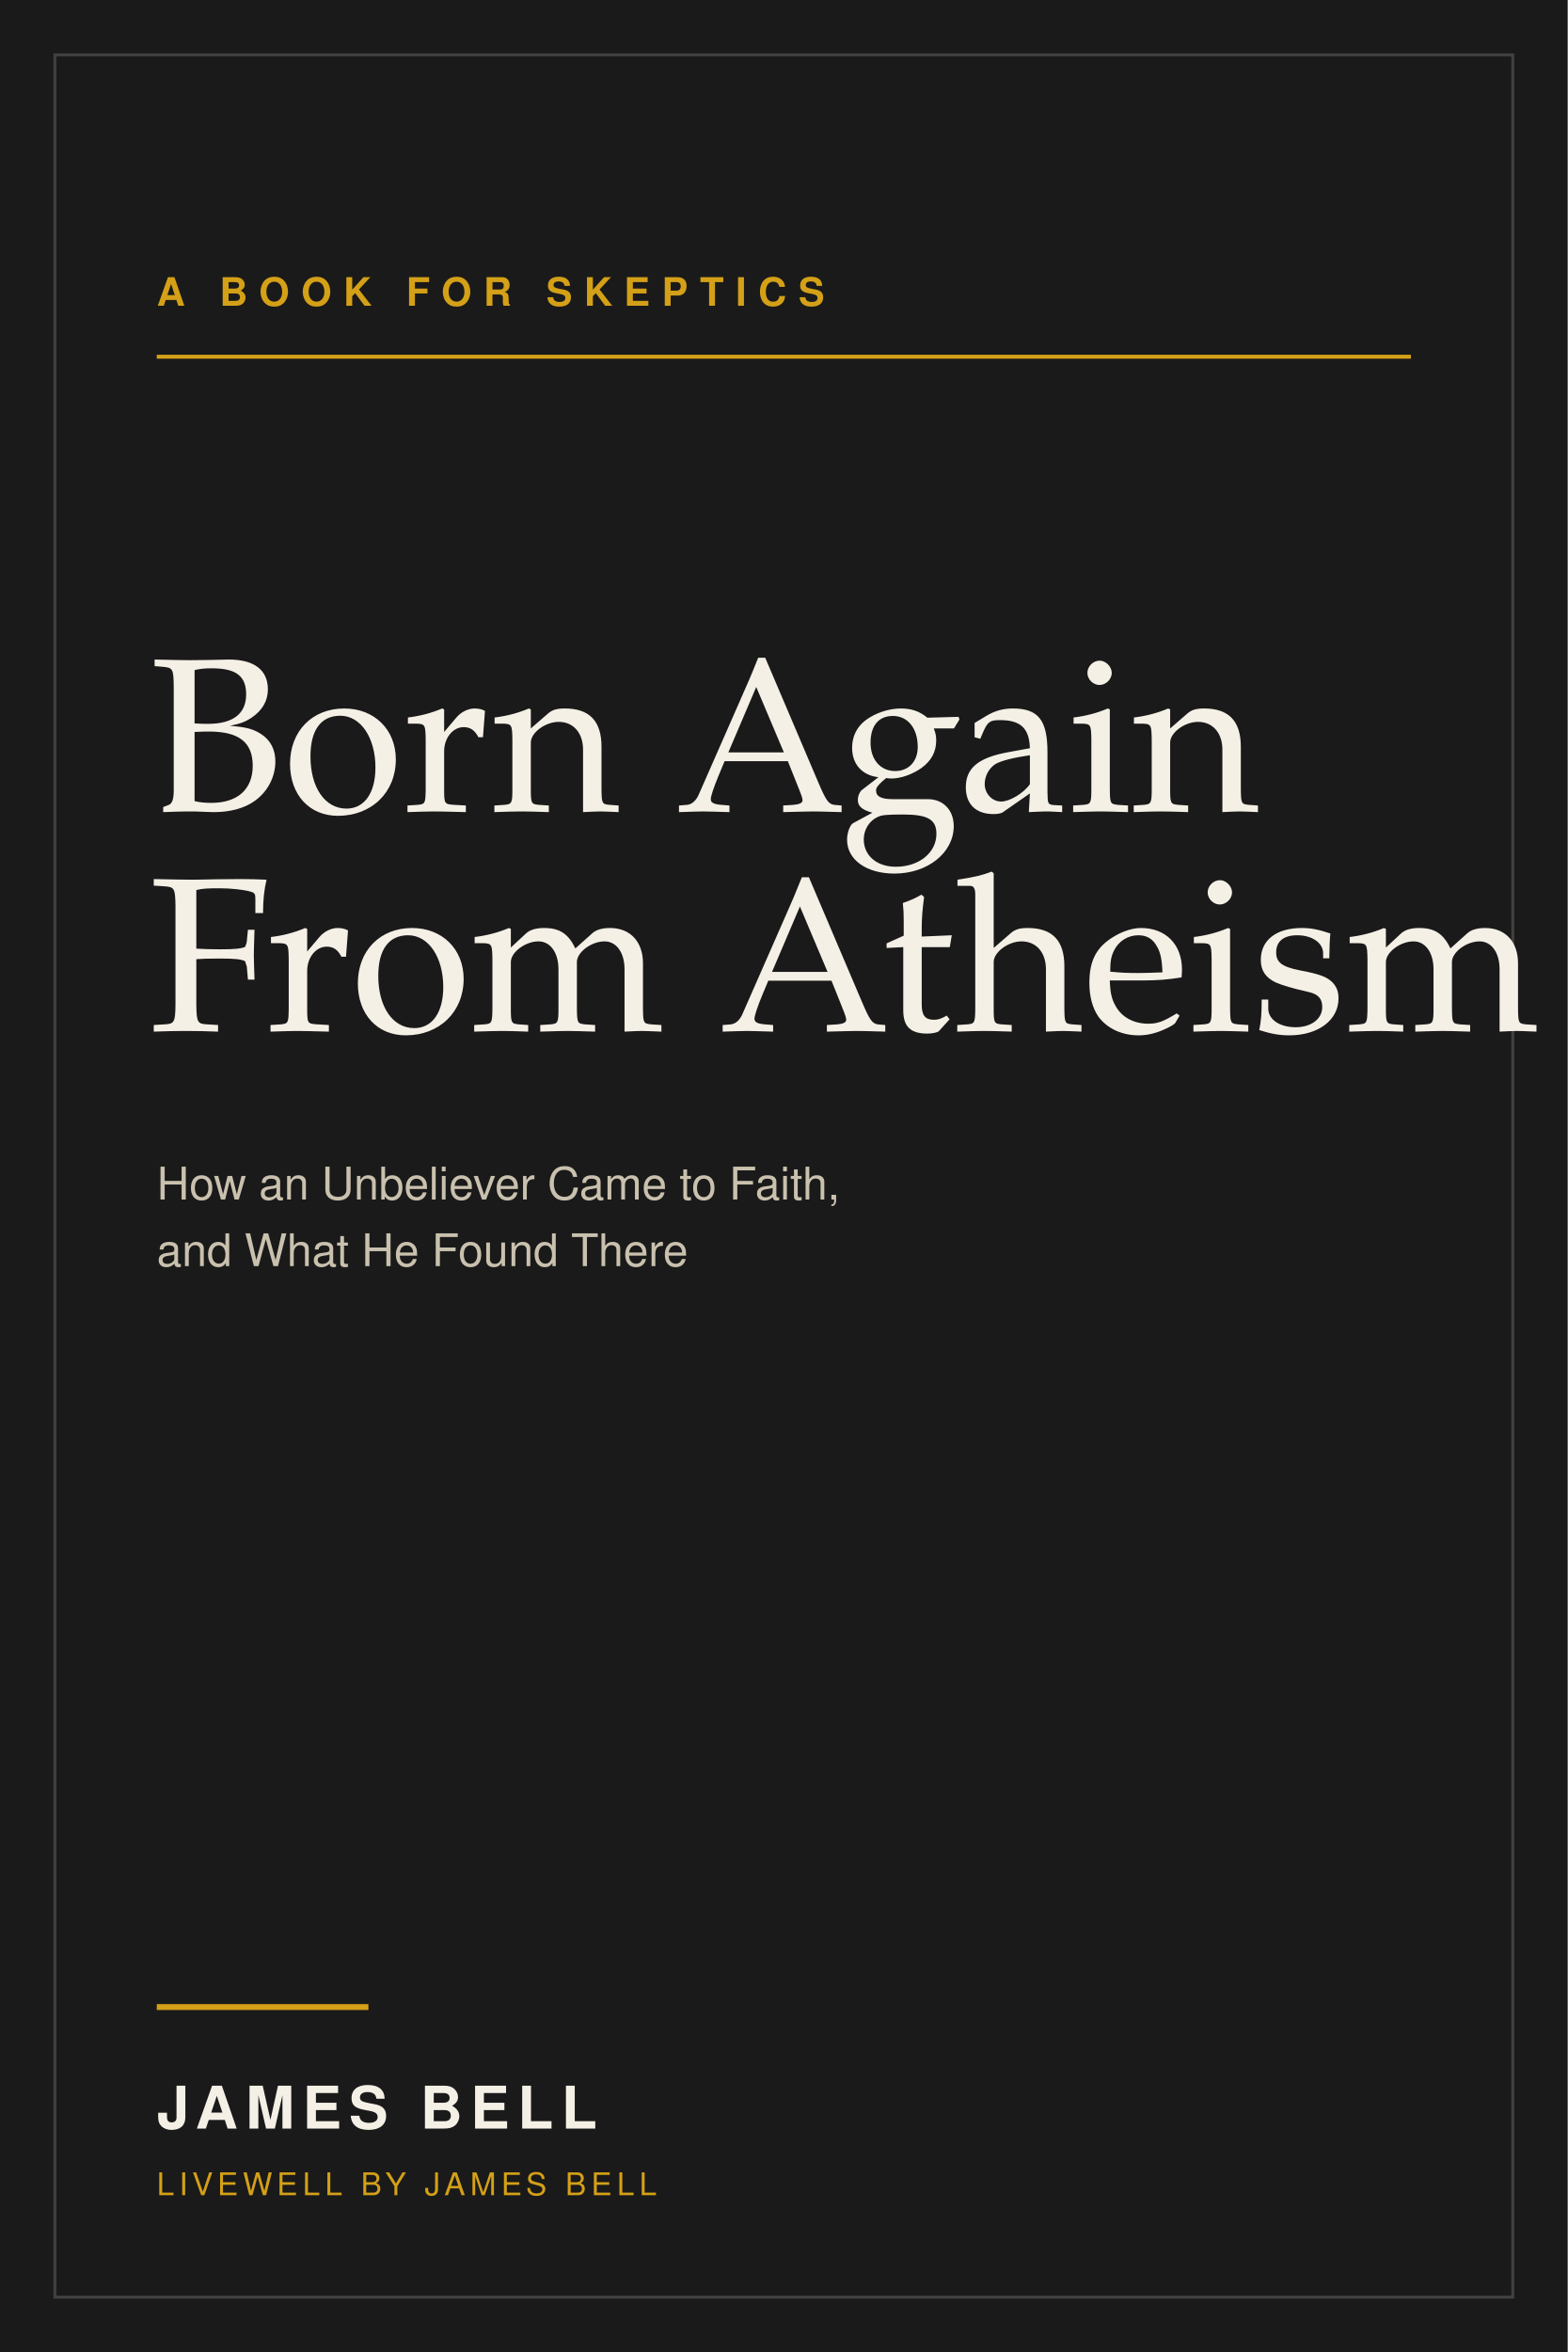
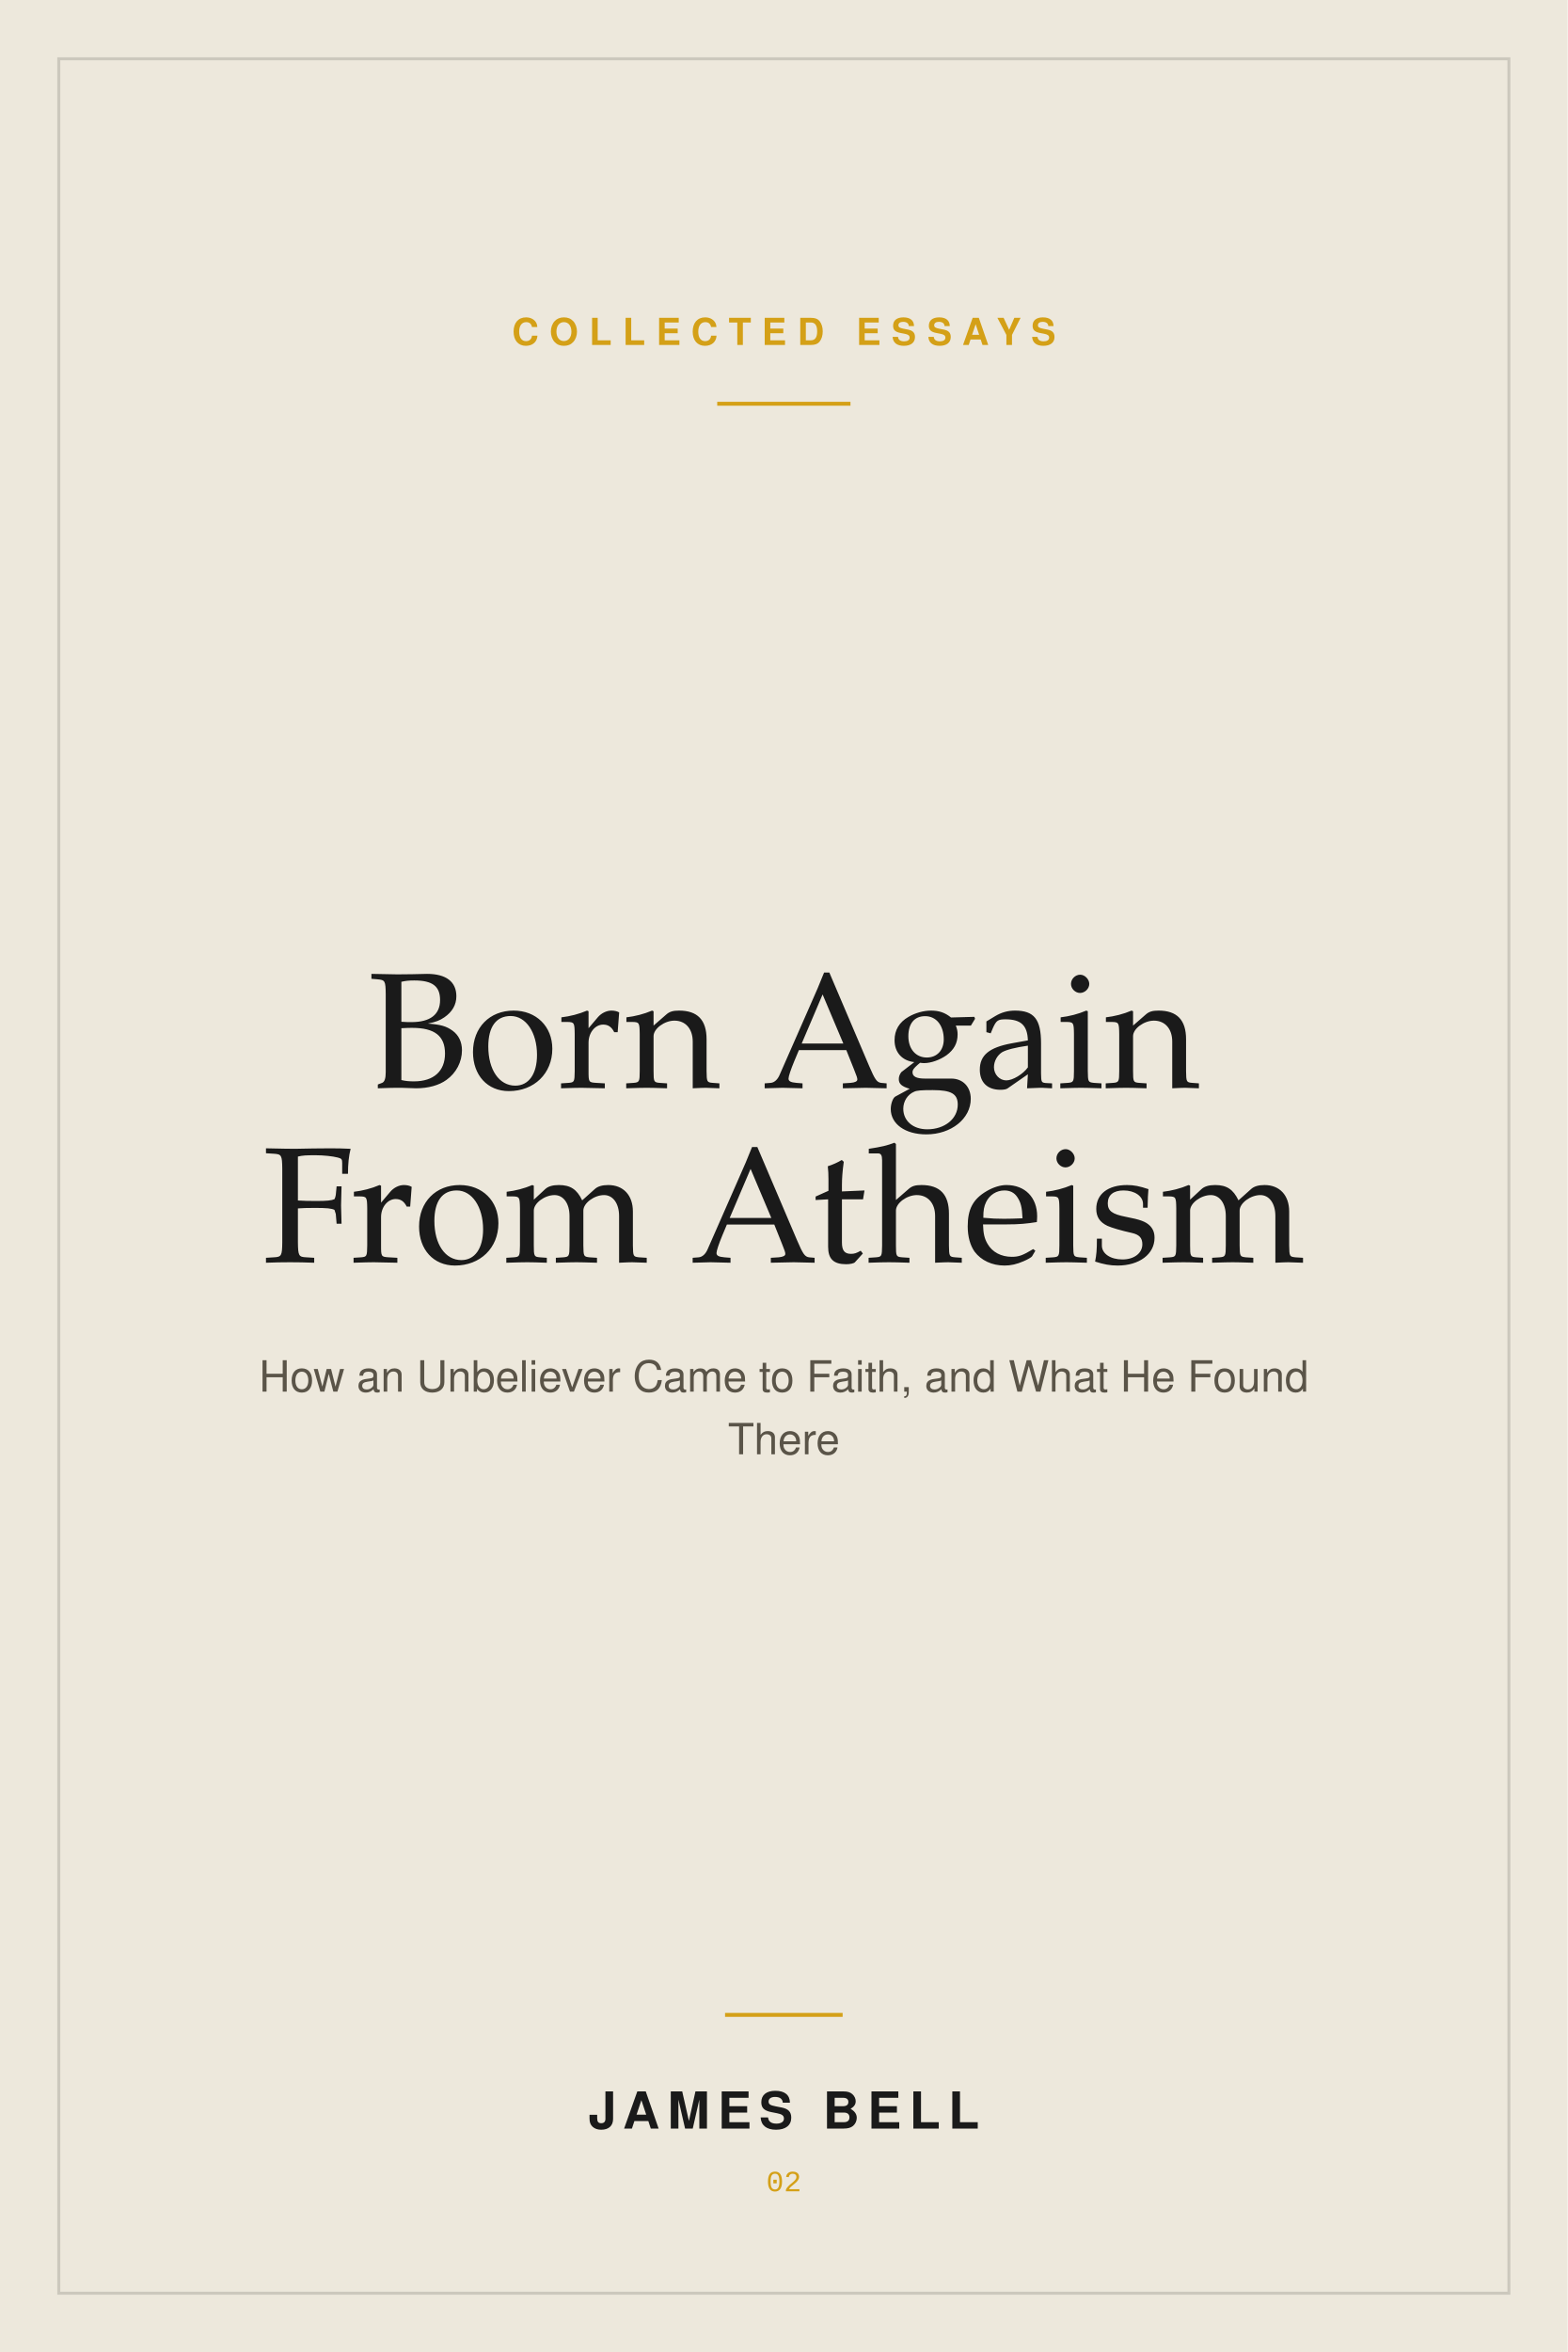
<svg xmlns="http://www.w3.org/2000/svg" width="800" height="1200" viewBox="0 0 800 1200" role="img" aria-label="Born Again From Atheism by James Bell">
-   <rect width="800" height="1200" fill="#1A1A1A" />
-   <rect x="28" y="28" width="744" height="1144" fill="none" stroke="#F5F0E6" stroke-width="1.5" opacity="0.18" />
-   <text x="80" y="156" font-family="Helvetica, Arial, sans-serif" font-size="20" letter-spacing="6" font-weight="700" fill="#D4A017">A BOOK FOR SKEPTICS</text>
-   <line x1="80" y1="182" x2="720" y2="182" stroke="#D4A017" stroke-width="2" />
-   <text x="76" y="414" font-family="Palatino, 'Palatino Linotype', Georgia, serif" font-size="112" font-weight="400" fill="#F5F0E6">Born Again</text>
-   <text x="76" y="526" font-family="Palatino, 'Palatino Linotype', Georgia, serif" font-size="112" font-weight="400" fill="#F5F0E6">From Atheism</text>
-   <text x="80" y="612" font-family="Helvetica, Arial, sans-serif" font-size="23" fill="#C9C1AE">How an Unbeliever Came to Faith,</text>
-   <text x="80" y="646" font-family="Helvetica, Arial, sans-serif" font-size="23" fill="#C9C1AE">and What He Found There</text>
-   <line x1="80" y1="1024" x2="188" y2="1024" stroke="#D4A017" stroke-width="3" />
-   <text x="80" y="1086" font-family="Helvetica, Arial, sans-serif" font-size="30" letter-spacing="4" font-weight="700" fill="#F5F0E6">JAMES BELL</text>
-   <text x="80" y="1120" font-family="Helvetica, Arial, sans-serif" font-size="16" letter-spacing="2.5" fill="#D4A017">LIVEWELL BY JAMES BELL</text>
+   <rect width="800" height="1200" fill="#EDE8DC" />
+   <rect x="30" y="30" width="740" height="1140" fill="none" stroke="#1A1A1A" stroke-width="1.5" opacity="0.16" />
+   <text x="400" y="176" text-anchor="middle" font-family="Helvetica, Arial, sans-serif" font-size="19" letter-spacing="5.5" font-weight="700" fill="#D4A017">COLLECTED ESSAYS</text>
+   <line x1="366" y1="206" x2="434" y2="206" stroke="#D4A017" stroke-width="2" />
+   <text x="400" y="555" text-anchor="middle" font-family="Palatino, 'Palatino Linotype', Georgia, serif" font-size="84" fill="#1A1A1A">Born Again</text>
+   <text x="400" y="644" text-anchor="middle" font-family="Palatino, 'Palatino Linotype', Georgia, serif" font-size="84" fill="#1A1A1A">From Atheism</text>
+   <text x="400" y="710" text-anchor="middle" font-family="Helvetica, Arial, sans-serif" font-size="22" fill="#5A5448">How an Unbeliever Came to Faith, and What He Found</text>
+   <text x="400" y="742" text-anchor="middle" font-family="Helvetica, Arial, sans-serif" font-size="22" fill="#5A5448">There</text>
+   <line x1="370" y1="1028" x2="430" y2="1028" stroke="#D4A017" stroke-width="2" />
+   <text x="400" y="1086" text-anchor="middle" font-family="Helvetica, Arial, sans-serif" font-size="26" letter-spacing="4" font-weight="700" fill="#1A1A1A">JAMES BELL</text>
+   <text x="400" y="1118" text-anchor="middle" font-family="'JetBrains Mono', 'Courier New', monospace" font-size="15" fill="#D4A017">02</text>
</svg>
